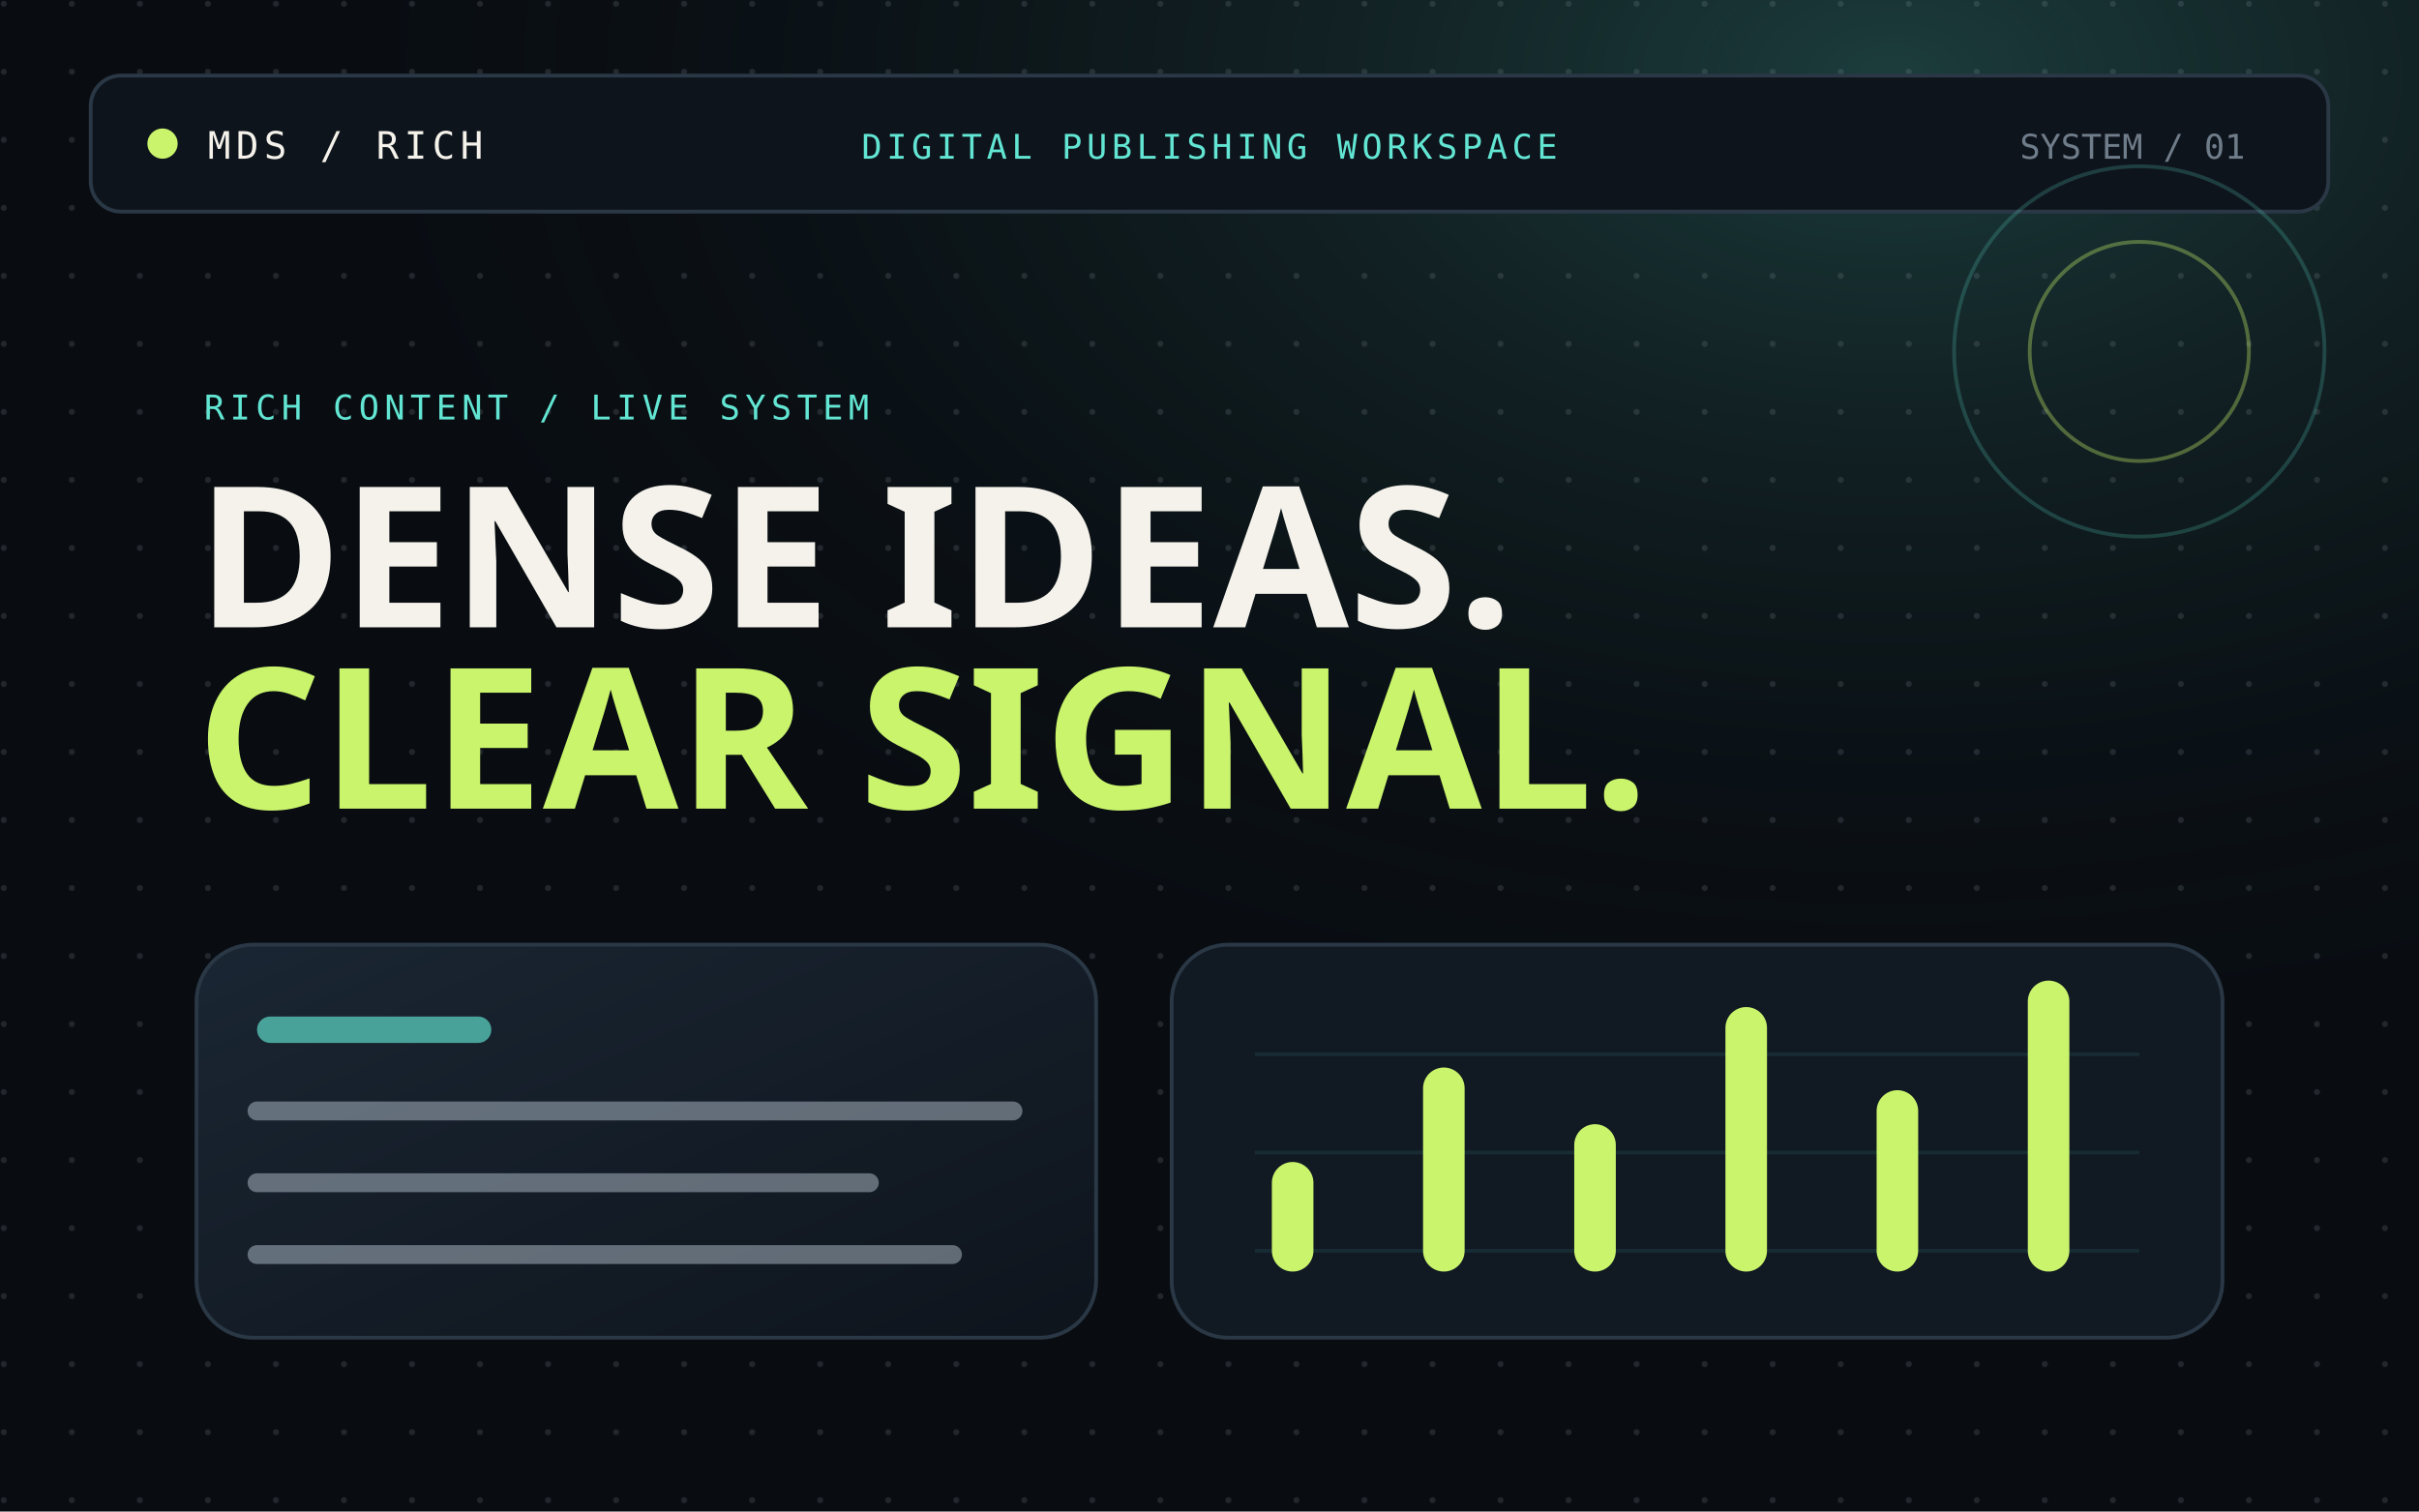
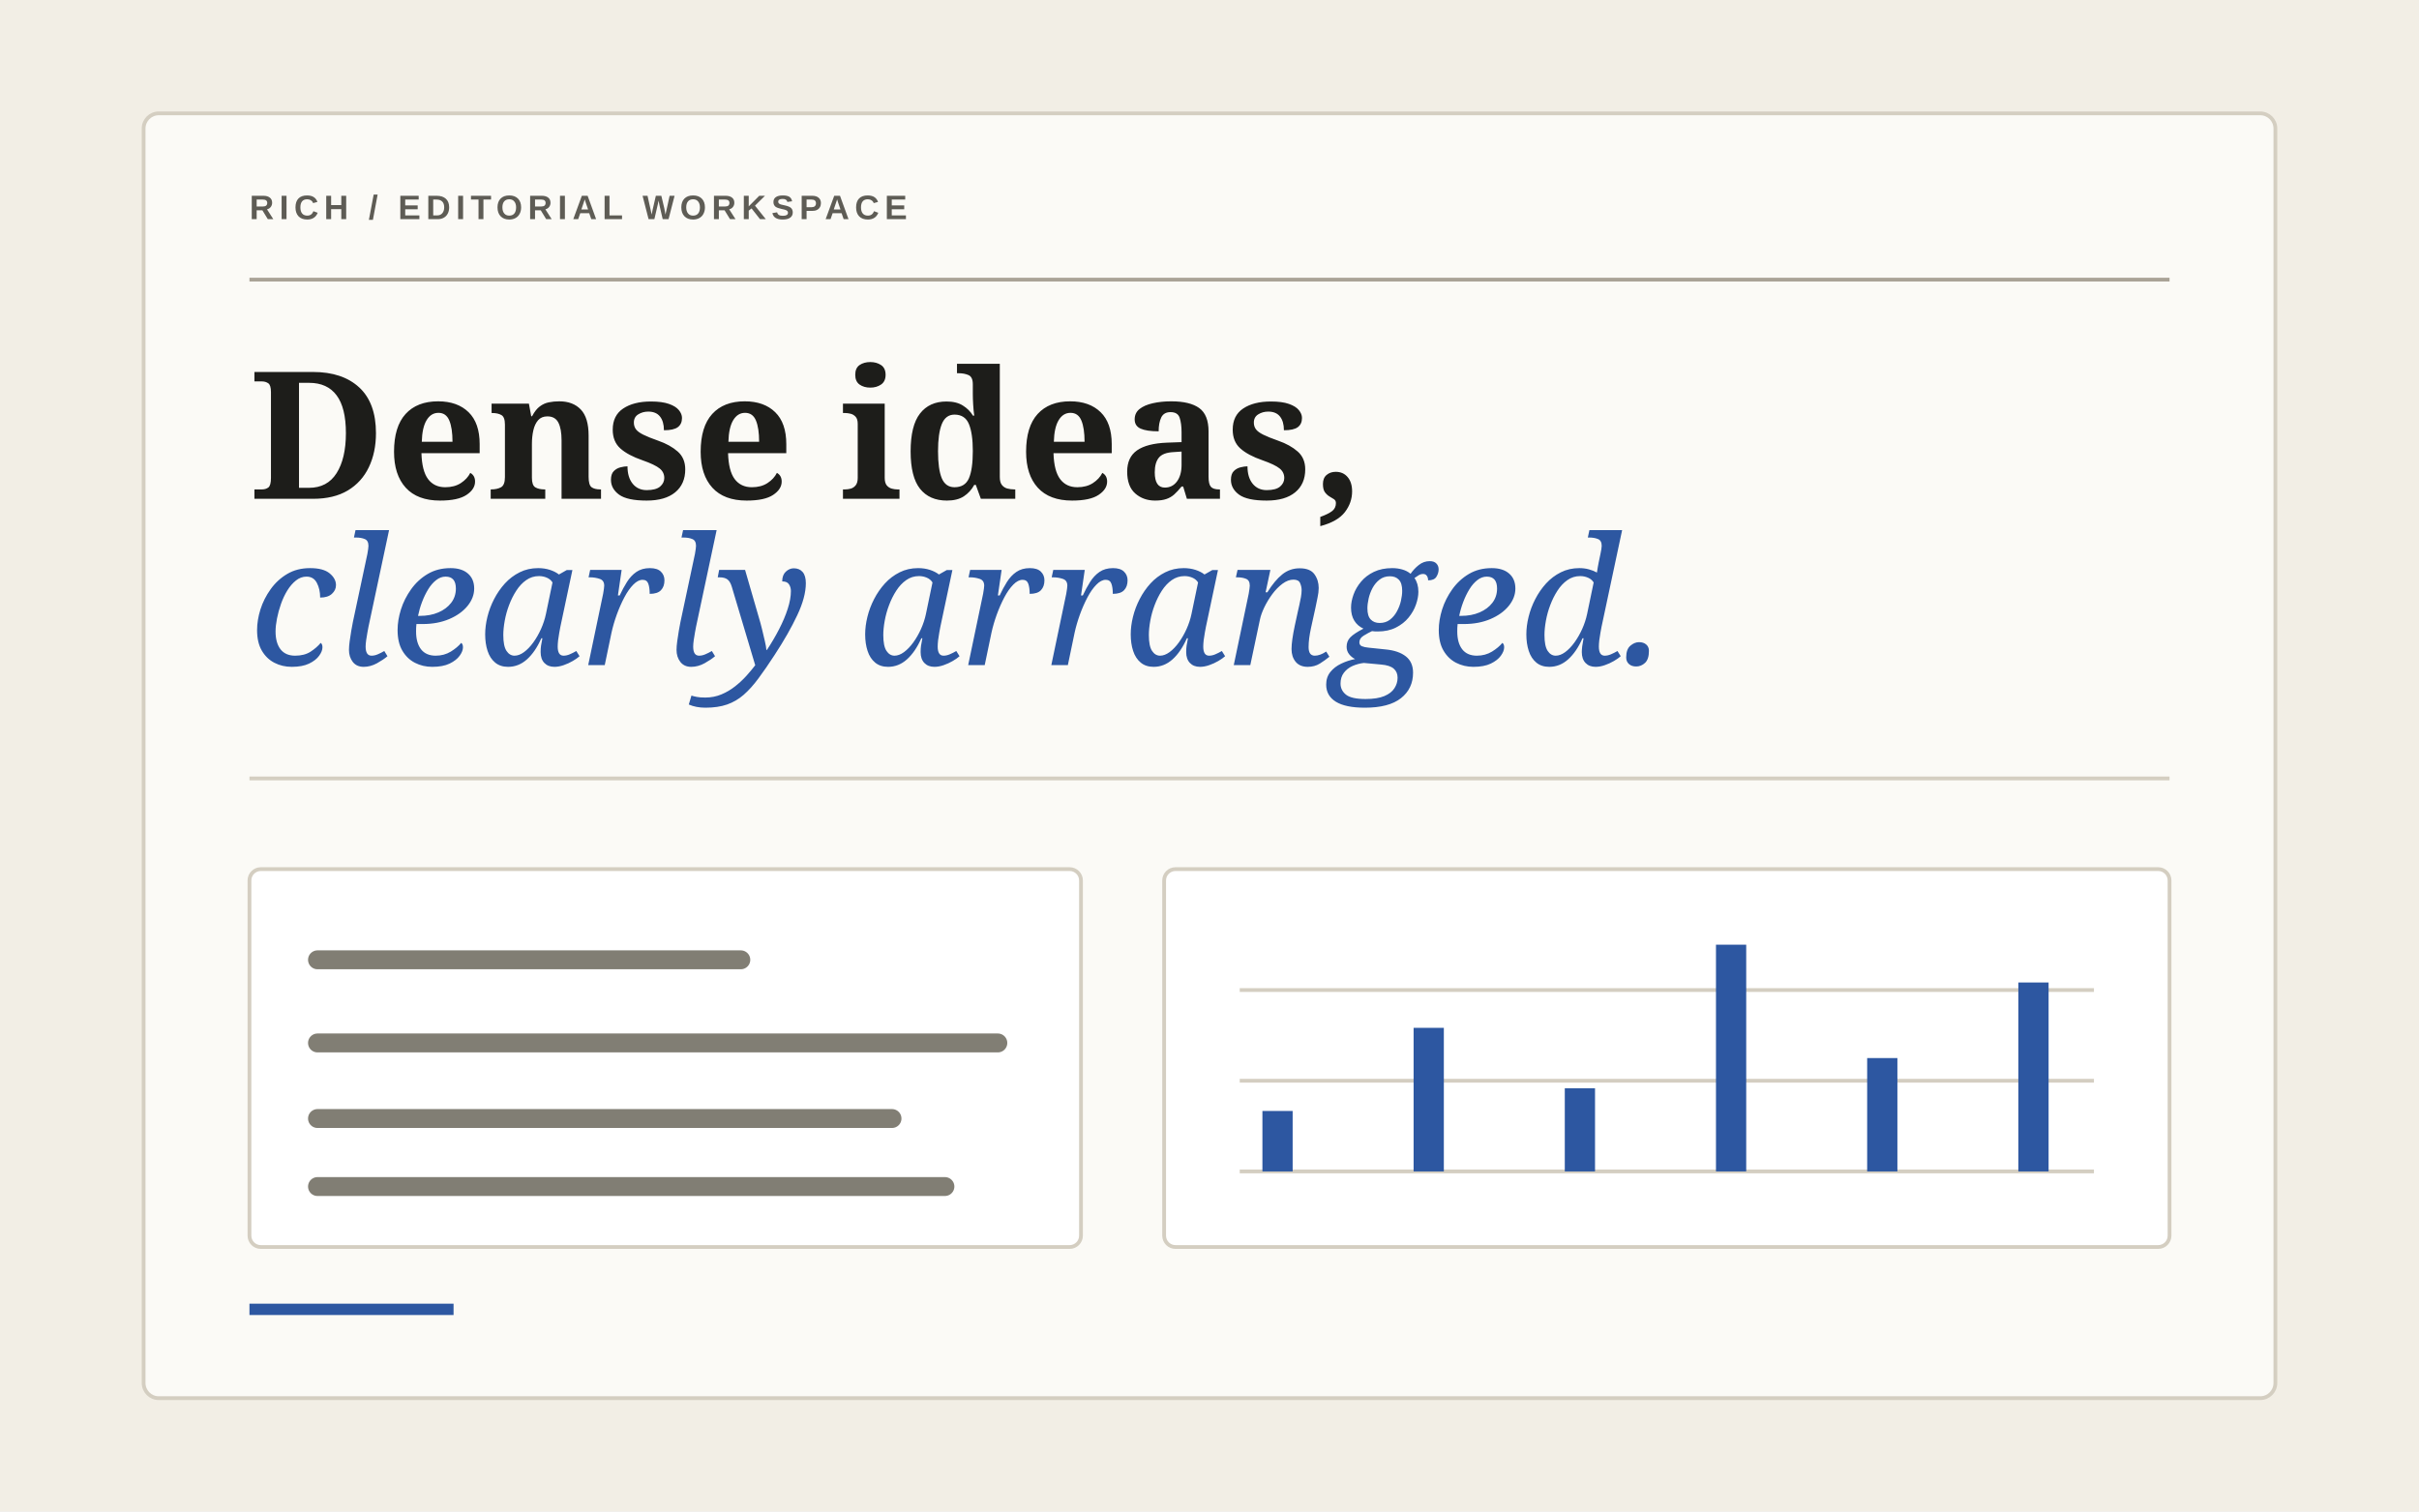
<svg xmlns="http://www.w3.org/2000/svg" viewBox="0 0 640 400" role="img" aria-label="Rich theme preview">
-   <defs>
-     <radialGradient id="glow" cx="78%" cy="5%" r="66%">
-       <stop offset="0" stop-color="#62e6d3" stop-opacity=".22" />
-       <stop offset="1" stop-color="#090d12" stop-opacity="0" />
-     </radialGradient>
-     <linearGradient id="panel" x1="0" y1="0" x2="1" y2="1">
-       <stop stop-color="#1a2633" />
-       <stop offset="1" stop-color="#0e141c" />
-     </linearGradient>
-     <pattern id="dots" width="18" height="18" patternUnits="userSpaceOnUse">
-       <circle cx="1" cy="1" r=".8" fill="#a4b0bd" opacity=".16" />
-     </pattern>
-   </defs>
-   <rect width="640" height="400" fill="#090d12" />
-   <rect width="640" height="400" fill="url(#glow)" />
-   <rect width="640" height="400" fill="url(#dots)" />
-   <rect x="24" y="20" width="592" height="36" rx="8" fill="#0e141c" stroke="#2a3745" />
-   <circle cx="43" cy="38" r="4" fill="#c9f46b" />
-   <text x="55" y="42" fill="#f4f2ea" font-family="Menlo,monospace" font-size="10" letter-spacing="1.4">MDS / RICH</text>
-   <text x="320" y="42" fill="#62e6d3" font-family="Menlo,monospace" font-size="9" letter-spacing="1.2" text-anchor="middle">DIGITAL PUBLISHING WORKSPACE</text>
-   <text x="594" y="42" fill="#6f7c89" font-family="Menlo,monospace" font-size="9" text-anchor="end">SYSTEM / 01</text>
-   <text x="54" y="111" fill="#62e6d3" font-family="Menlo,monospace" font-size="9" letter-spacing="1.4">RICH CONTENT / LIVE SYSTEM</text>
-   <text x="52" y="166" fill="#f4f2ea" font-family="Avenir Next Condensed,sans-serif" font-size="52" font-weight="700">DENSE IDEAS.</text>
-   <text x="52" y="214" fill="#c9f46b" font-family="Avenir Next Condensed,sans-serif" font-size="52" font-weight="700">CLEAR SIGNAL.</text>
-   <rect x="52" y="250" width="238" height="104" rx="15" fill="url(#panel)" stroke="#2a3745" />
-   <rect x="68" y="269" width="62" height="7" rx="3.5" fill="#62e6d3" opacity=".65" />
-   <path d="M68 294H268M68 313H230M68 332H252" stroke="#a4b0bd" stroke-opacity=".55" stroke-width="5" stroke-linecap="round" />
-   <rect x="310" y="250" width="278" height="104" rx="15" fill="#111923" stroke="#2a3745" />
-   <path d="M332 331H566M332 305H566M332 279H566" stroke="#62e6d3" stroke-opacity=".09" />
-   <path d="M342 331V313M382 331V288M422 331V303M462 331V272M502 331V294M542 331V265" stroke="#c9f46b" stroke-width="11" stroke-linecap="round" />
-   <circle cx="566" cy="93" r="49" fill="none" stroke="#62e6d3" stroke-opacity=".2" />
-   <circle cx="566" cy="93" r="29" fill="none" stroke="#c9f46b" stroke-opacity=".35" />
+   <rect width="640" height="400" fill="#f2eee5" />
+   <rect x="38" y="30" width="564" height="340" rx="4" fill="#fbfaf6" stroke="#d4cec1" />
+   <path d="M66 74H574" stroke="#aaa397" />
+   <text x="66" y="58" fill="#5e5c55" font-family="Avenir Next,Arial,sans-serif" font-size="9" font-weight="700" letter-spacing="1.4">RICH / EDITORIAL WORKSPACE</text>
+   <text x="66" y="132" fill="#1d1d1a" font-family="Iowan Old Style,Georgia,serif" font-size="47" font-weight="600">Dense ideas,</text>
+   <text x="66" y="176" fill="#2d57a1" font-family="Iowan Old Style,Georgia,serif" font-size="47" font-style="italic">clearly arranged.</text>
+   <path d="M66 206H574" stroke="#d4cec1" />
+   <rect x="66" y="230" width="220" height="100" rx="3" fill="#ffffff" stroke="#d4cec1" />
+   <path d="M84 254H196M84 276H264M84 296H236M84 314H250" stroke="#817e74" stroke-width="5" stroke-linecap="round" />
+   <rect x="308" y="230" width="266" height="100" rx="3" fill="#ffffff" stroke="#d4cec1" />
+   <path d="M328 310H554M328 286H554M328 262H554" stroke="#d4cec1" />
+   <path d="M338 310V294M378 310V272M418 310V288M458 310V250M498 310V280M538 310V260" stroke="#2d57a1" stroke-width="8" />
+   <rect x="66" y="345" width="54" height="3" fill="#2d57a1" />
</svg>
